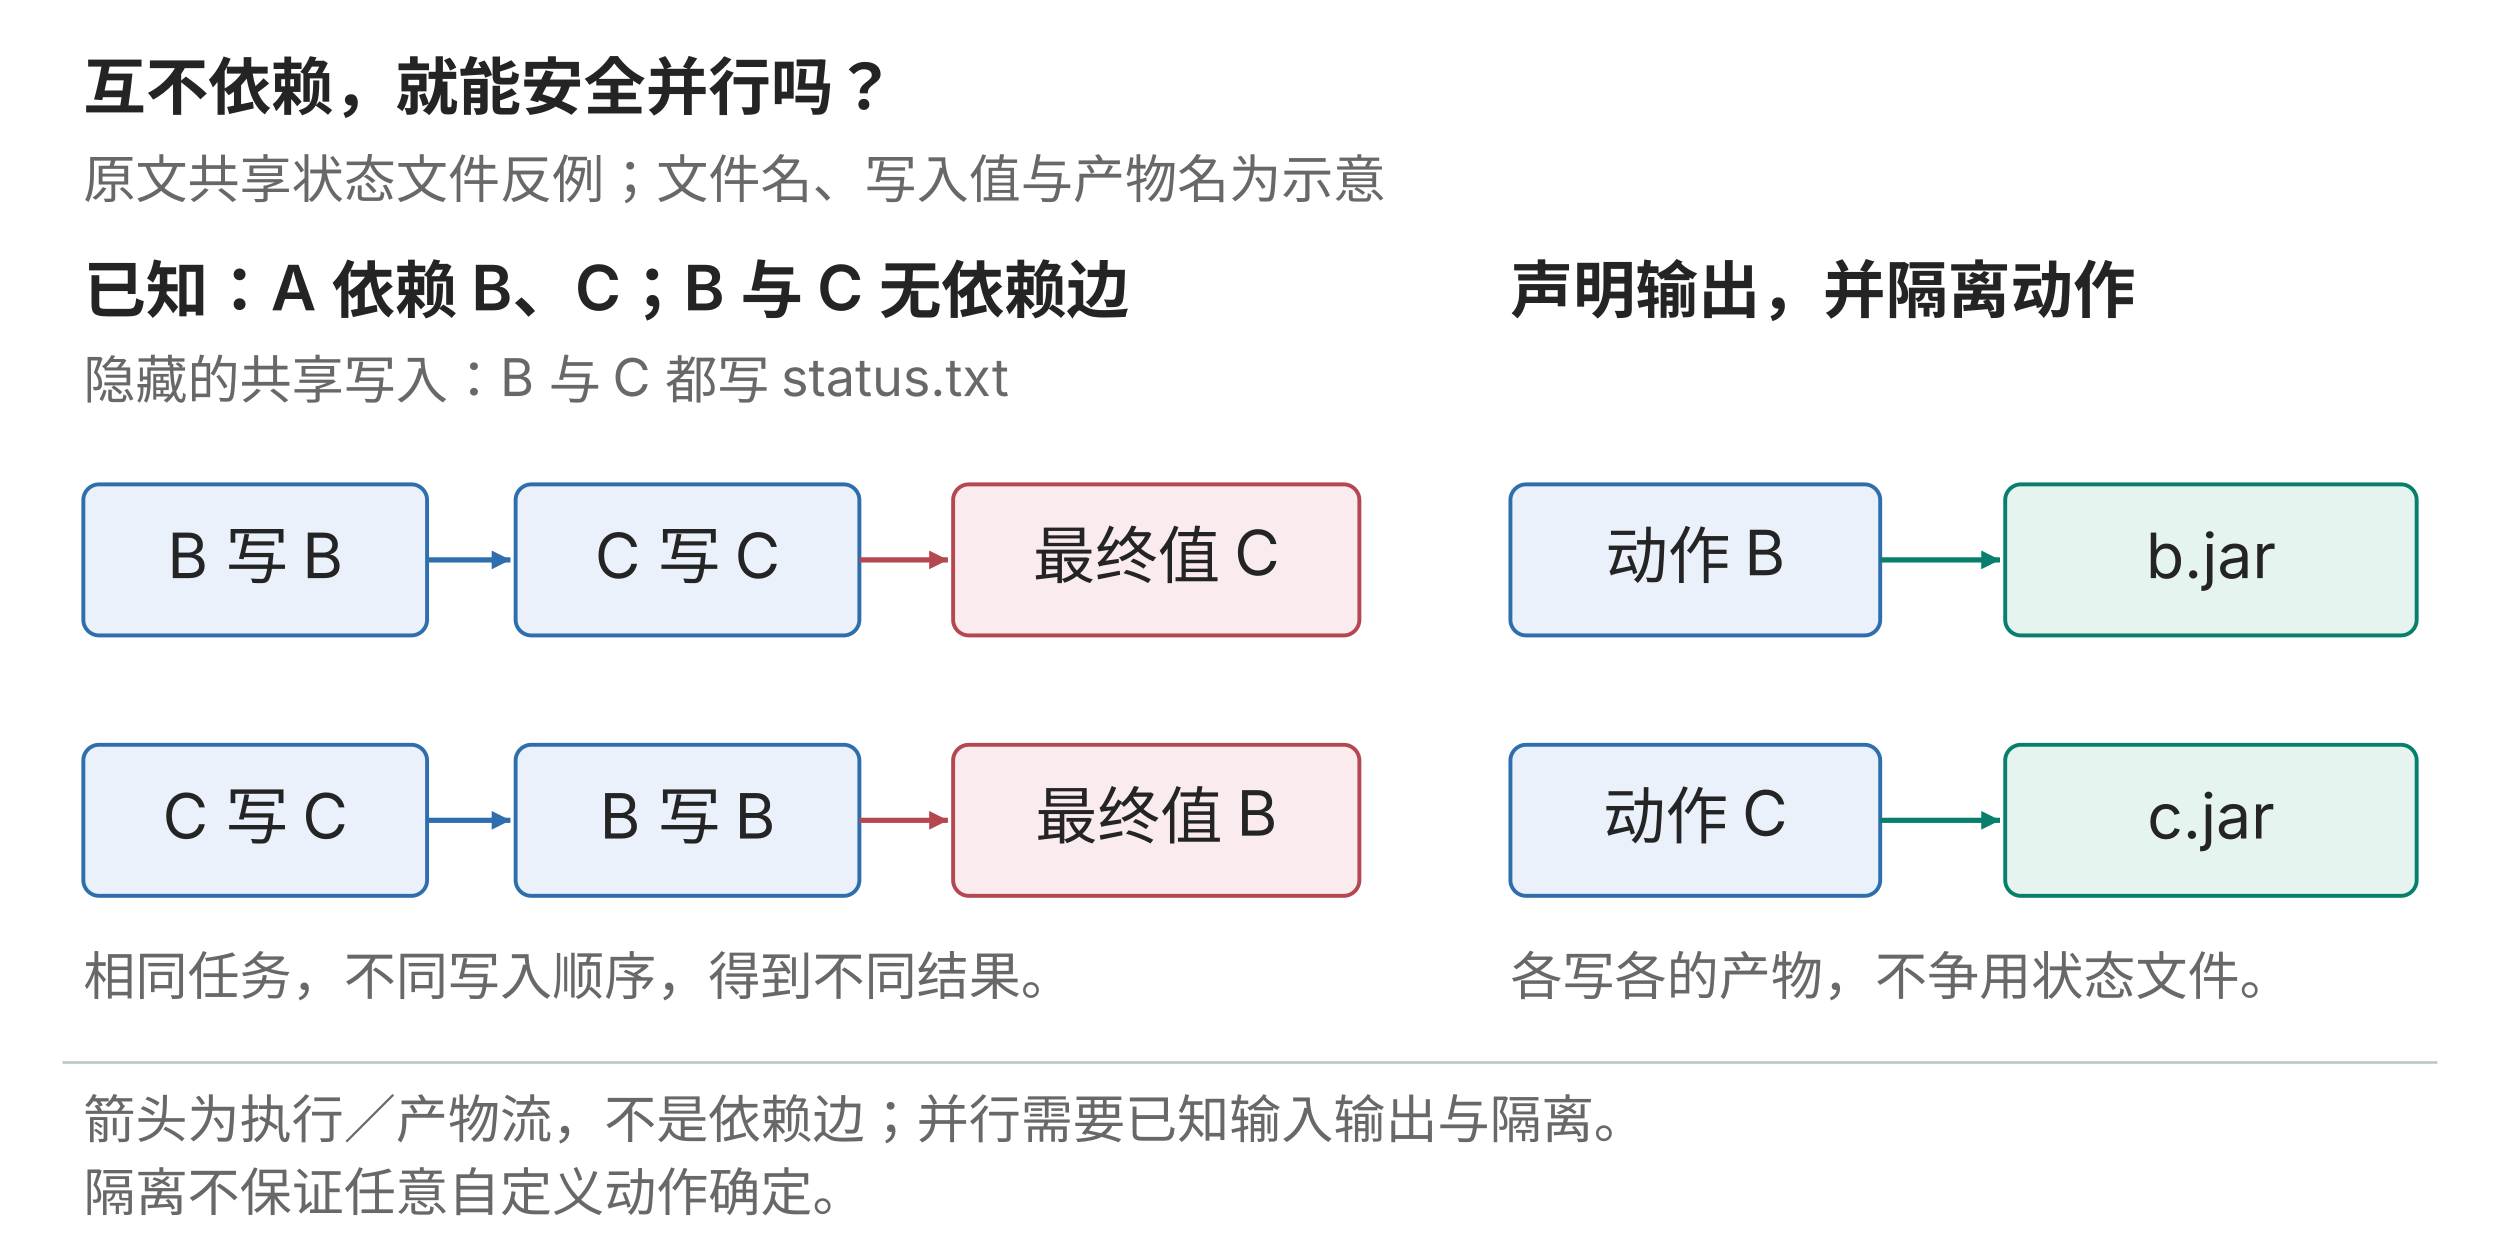
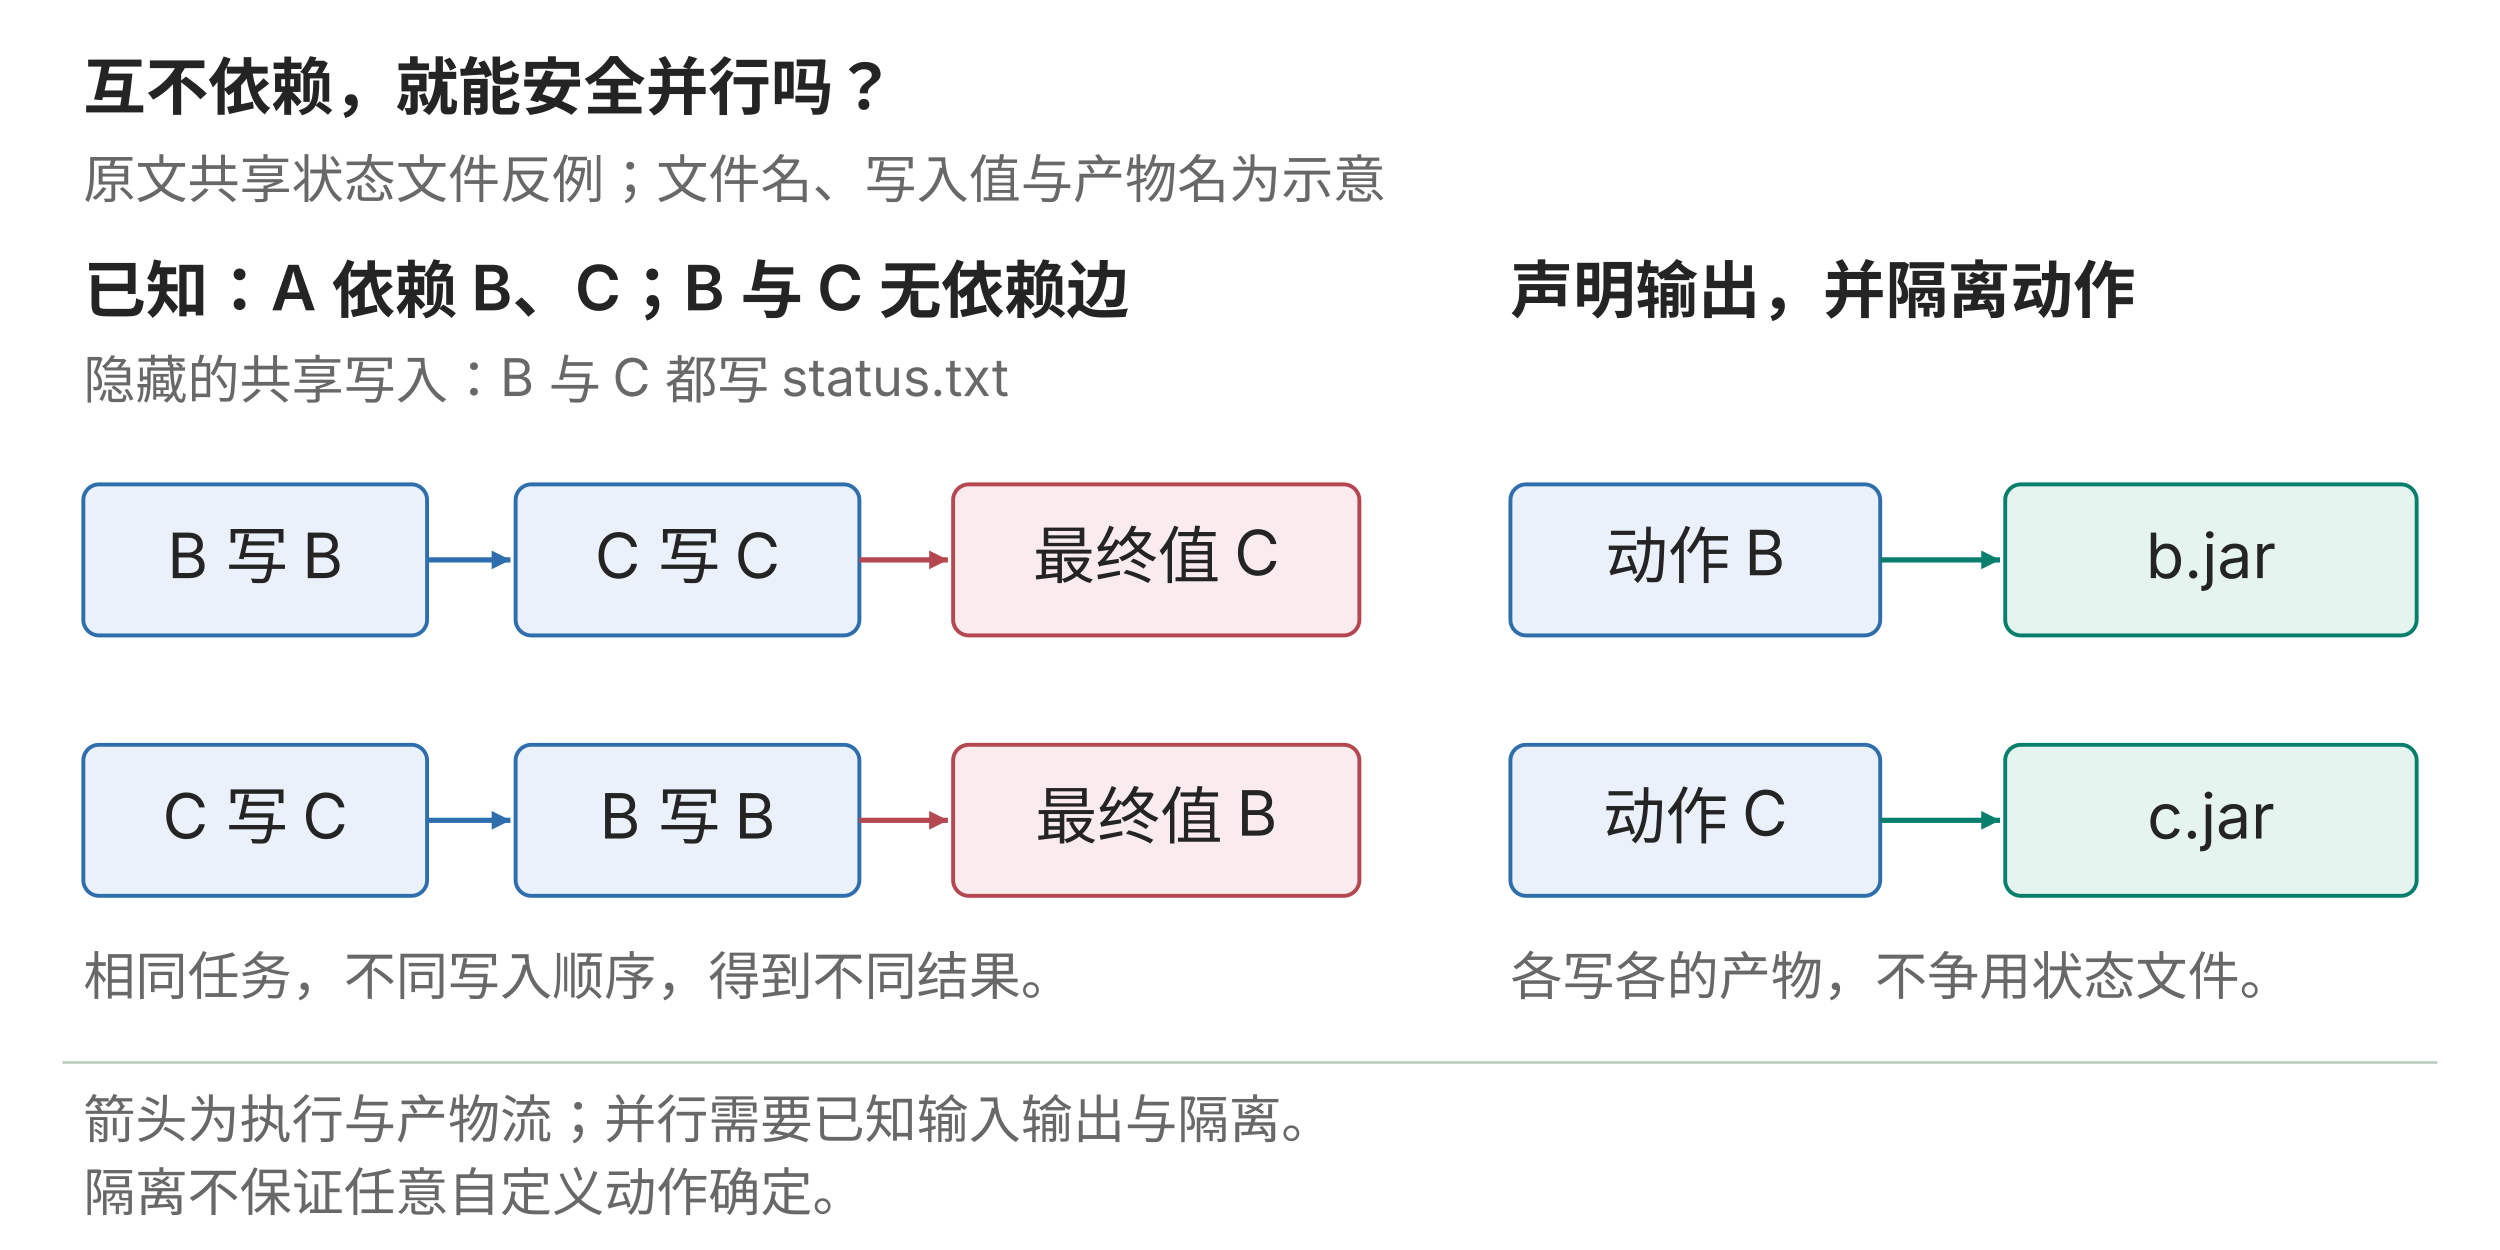
<svg xmlns="http://www.w3.org/2000/svg" class="chapter-svg cg-ch18-01" data-layout="desktop" role="img" aria-labelledby="ch18-01-title ch18-01-desc" viewBox="0 0 960 480" width="960" height="480">
  <style>
.cg-ch18-01[data-layout="desktop"] text{font-family:-apple-system,BlinkMacSystemFont,'Segoe UI','PingFang SC','Microsoft YaHei',sans-serif;font-size:24px;letter-spacing:0;fill:var(--diagram-ink,#242424)}
.cg-ch18-01[data-layout="desktop"] .small{font-size:20px;fill:var(--diagram-muted,#686868)}
.cg-ch18-01[data-layout="desktop"] .strong{font-weight:600}
.cg-ch18-01[data-layout="desktop"] .edge{fill:none;stroke-width:2;stroke-linejoin:round}
</style>
  <defs>
    <marker id="ch18-01-primary-arrow" viewBox="0 0 10 10" refX="9" refY="5" markerWidth="9" markerHeight="9" markerUnits="userSpaceOnUse" orient="auto">
      <path d="M1 1L9 5L1 9Z" fill="var(--diagram-primary,#087f6d)" />
    </marker>
    <marker id="ch18-01-secondary-arrow" viewBox="0 0 10 10" refX="9" refY="5" markerWidth="9" markerHeight="9" markerUnits="userSpaceOnUse" orient="auto">
      <path d="M1 1L9 5L1 9Z" fill="var(--diagram-secondary,#2f6eac)" />
    </marker>
    <marker id="ch18-01-warm-arrow" viewBox="0 0 10 10" refX="9" refY="5" markerWidth="9" markerHeight="9" markerUnits="userSpaceOnUse" orient="auto">
      <path d="M1 1L9 5L1 9Z" fill="var(--diagram-warm,#a56a1f)" />
    </marker>
    <marker id="ch18-01-danger-arrow" viewBox="0 0 10 10" refX="9" refY="5" markerWidth="9" markerHeight="9" markerUnits="userSpaceOnUse" orient="auto">
      <path d="M1 1L9 5L1 9Z" fill="var(--diagram-danger,#b54750)" />
    </marker>
    <marker id="ch18-01-muted-arrow" viewBox="0 0 10 10" refX="9" refY="5" markerWidth="9" markerHeight="9" markerUnits="userSpaceOnUse" orient="auto">
      <path d="M1 1L9 5L1 9Z" fill="var(--diagram-muted,#686868)" />
    </marker>
  </defs>
  <rect width="960" height="480" fill="var(--diagram-bg,#fff)" />
  <text x="32" y="42" class="strong" text-anchor="start">互不依赖，就能安全并行吗？</text>
  <text x="32" y="76" class="small" text-anchor="start">原文共享状态文件反例；文件名、写入值与产物名为示意</text>
  <text x="32" y="120" class="strong" text-anchor="start">已知：A 依赖 B、C；B 与 C 无依赖边</text>
  <text x="32" y="153" class="small" text-anchor="start">隐藏的共享写入：B 与 C 都写 status.txt</text>
  <rect id="ch18-01-box-1" x="32" y="186" width="132" height="58" rx="6" fill="var(--diagram-secondary-soft,#eaf1fa)" stroke="var(--diagram-secondary,#2f6eac)" stroke-width="1.5" />
  <text x="98" y="222" class="" text-anchor="middle" data-owner="ch18-01-box-1">B 写 B</text>
  <path class="edge" d="M164 215H196" stroke="var(--diagram-secondary,#2f6eac)" marker-end="url(#ch18-01-secondary-arrow)" />
  <rect id="ch18-01-box-2" x="198" y="186" width="132" height="58" rx="6" fill="var(--diagram-secondary-soft,#eaf1fa)" stroke="var(--diagram-secondary,#2f6eac)" stroke-width="1.5" />
  <text x="264" y="222" class="" text-anchor="middle" data-owner="ch18-01-box-2">C 写 C</text>
  <path class="edge" d="M330 215H364" stroke="var(--diagram-danger,#b54750)" marker-end="url(#ch18-01-danger-arrow)" />
  <rect id="ch18-01-box-3" x="366" y="186" width="156" height="58" rx="6" fill="var(--diagram-danger-soft,#faecee)" stroke="var(--diagram-danger,#b54750)" stroke-width="1.5" />
  <text x="444" y="222" class="" text-anchor="middle" data-owner="ch18-01-box-3">最终值 C</text>
  <rect id="ch18-01-box-4" x="32" y="286" width="132" height="58" rx="6" fill="var(--diagram-secondary-soft,#eaf1fa)" stroke="var(--diagram-secondary,#2f6eac)" stroke-width="1.5" />
  <text x="98" y="322" class="" text-anchor="middle" data-owner="ch18-01-box-4">C 写 C</text>
  <path class="edge" d="M164 315H196" stroke="var(--diagram-secondary,#2f6eac)" marker-end="url(#ch18-01-secondary-arrow)" />
  <rect id="ch18-01-box-5" x="198" y="286" width="132" height="58" rx="6" fill="var(--diagram-secondary-soft,#eaf1fa)" stroke="var(--diagram-secondary,#2f6eac)" stroke-width="1.5" />
  <text x="264" y="322" class="" text-anchor="middle" data-owner="ch18-01-box-5">B 写 B</text>
  <path class="edge" d="M330 315H364" stroke="var(--diagram-danger,#b54750)" marker-end="url(#ch18-01-danger-arrow)" />
  <rect id="ch18-01-box-6" x="366" y="286" width="156" height="58" rx="6" fill="var(--diagram-danger-soft,#faecee)" stroke="var(--diagram-danger,#b54750)" stroke-width="1.5" />
  <text x="444" y="322" class="" text-anchor="middle" data-owner="ch18-01-box-6">最终值 B</text>
  <text x="32" y="382" class="small" text-anchor="start">相同任务，不同写入顺序，得到不同结果。</text>
  <text x="580" y="120" class="strong" text-anchor="start">声明输出，并隔离动作</text>
  <rect id="ch18-01-box-7" x="580" y="186" width="142" height="58" rx="6" fill="var(--diagram-secondary-soft,#eaf1fa)" stroke="var(--diagram-secondary,#2f6eac)" stroke-width="1.5" />
  <text x="651" y="222" class="" text-anchor="middle" data-owner="ch18-01-box-7">动作 B</text>
  <path class="edge" d="M722 215H768" stroke="var(--diagram-primary,#087f6d)" marker-end="url(#ch18-01-primary-arrow)" />
  <rect id="ch18-01-box-8" x="770" y="186" width="158" height="58" rx="6" fill="var(--diagram-primary-soft,#e5f4ee)" stroke="var(--diagram-primary,#087f6d)" stroke-width="1.5" />
  <text x="849" y="222" class="" text-anchor="middle" data-owner="ch18-01-box-8">b.jar</text>
  <rect id="ch18-01-box-9" x="580" y="286" width="142" height="58" rx="6" fill="var(--diagram-secondary-soft,#eaf1fa)" stroke="var(--diagram-secondary,#2f6eac)" stroke-width="1.5" />
  <text x="651" y="322" class="" text-anchor="middle" data-owner="ch18-01-box-9">动作 C</text>
  <path class="edge" d="M722 315H768" stroke="var(--diagram-primary,#087f6d)" marker-end="url(#ch18-01-primary-arrow)" />
  <rect id="ch18-01-box-10" x="770" y="286" width="158" height="58" rx="6" fill="var(--diagram-primary-soft,#e5f4ee)" stroke="var(--diagram-primary,#087f6d)" stroke-width="1.5" />
  <text x="849" y="322" class="" text-anchor="middle" data-owner="ch18-01-box-10">c.jar</text>
  <text x="580" y="382" class="small" text-anchor="start">各写各的产物，不争用状态文件。</text>
  <path d="M24 408H936" fill="none" stroke="var(--diagram-line,#b9c9c0)" />
-   <text x="32" y="437" class="small" text-anchor="start">箭头为执行／产物流，不是依赖边；并行需要已知输入输出与隔离。</text>
+   <text x="32" y="437" class="small" text-anchor="start">箭头为执行与产物流；并行需要已知输入输出与隔离。</text>
  <text x="32" y="465" class="small" text-anchor="start">隔离不保证任意自定义动作确定。</text>
</svg>
